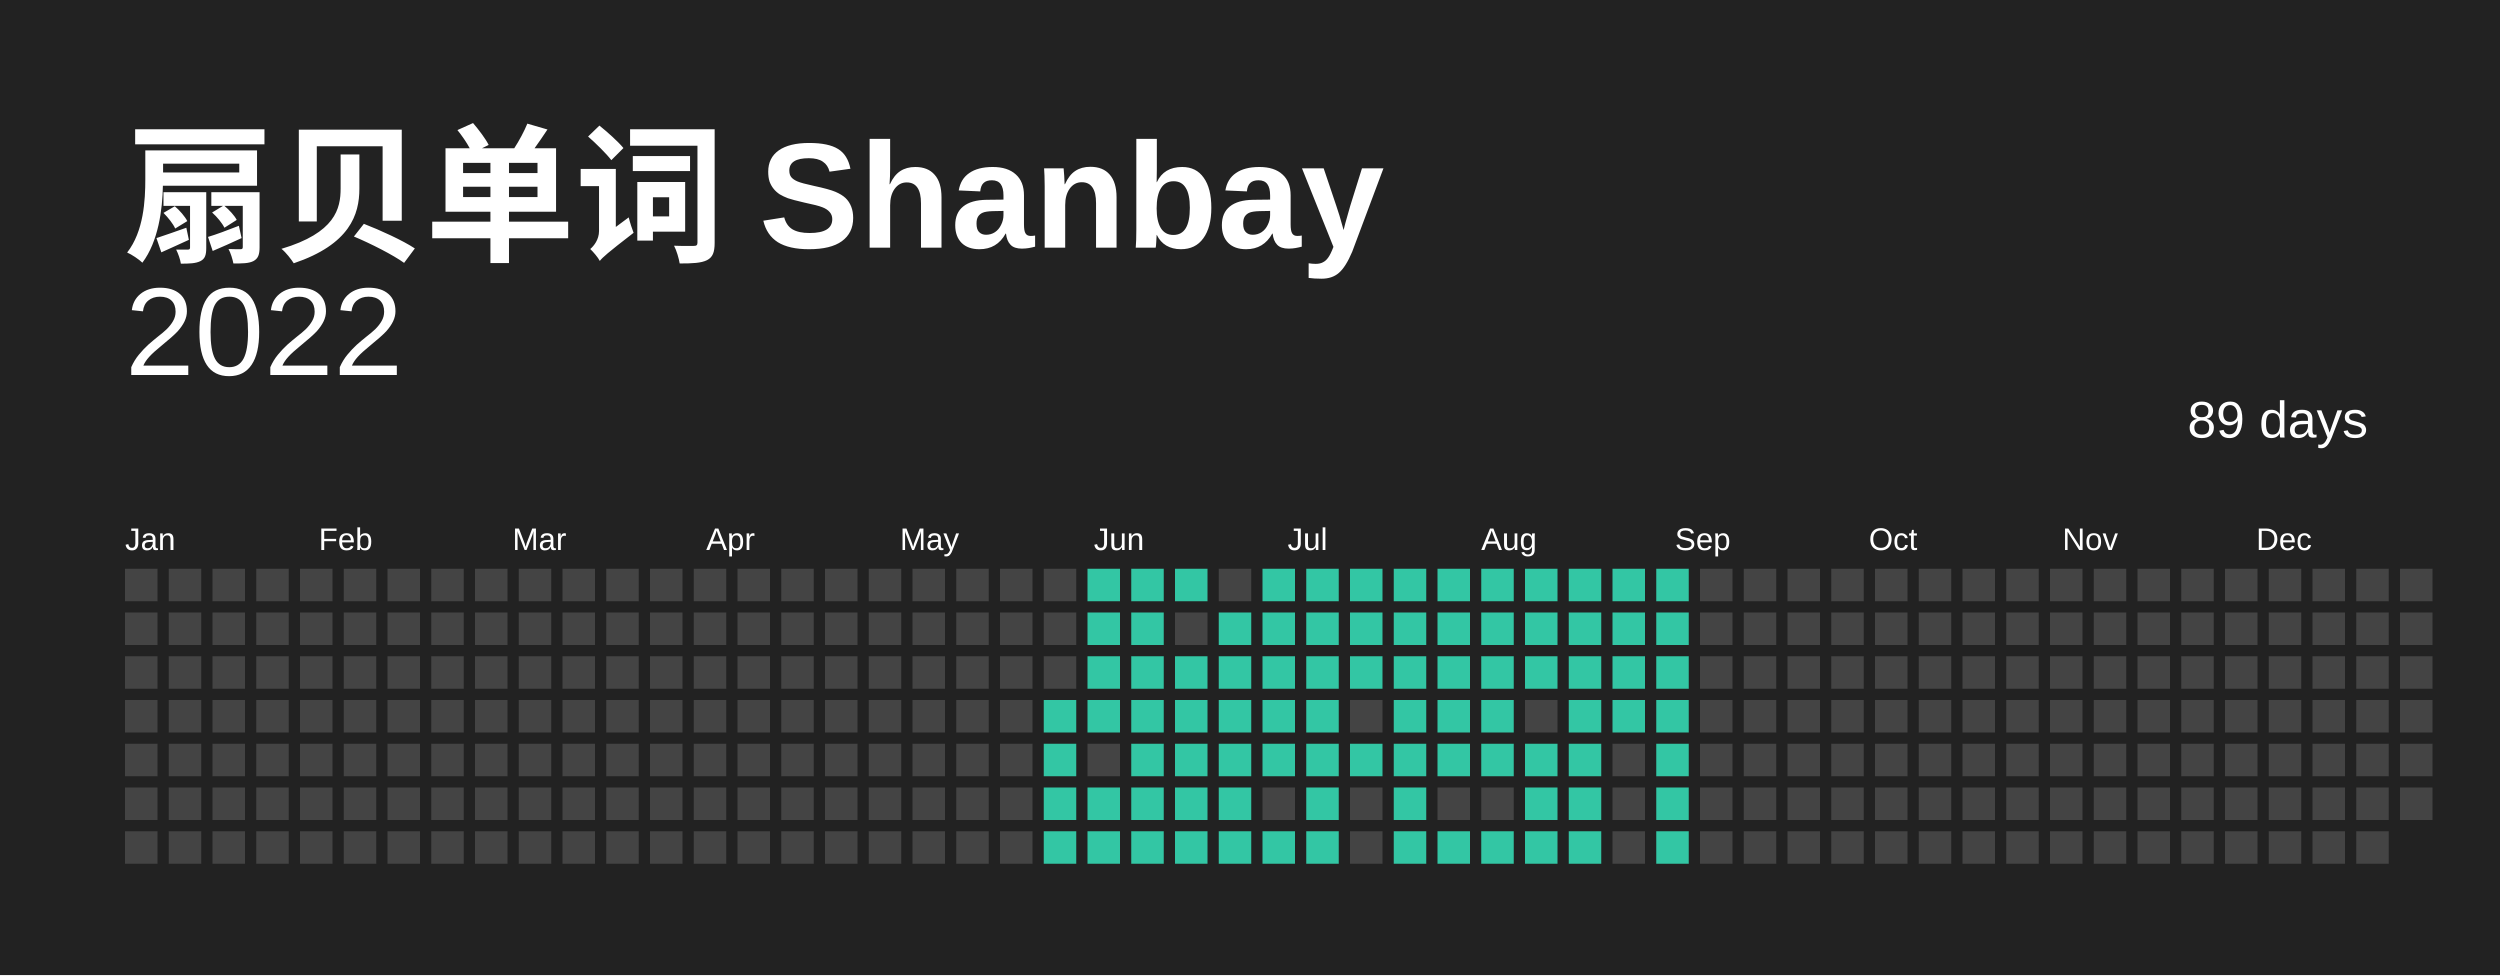
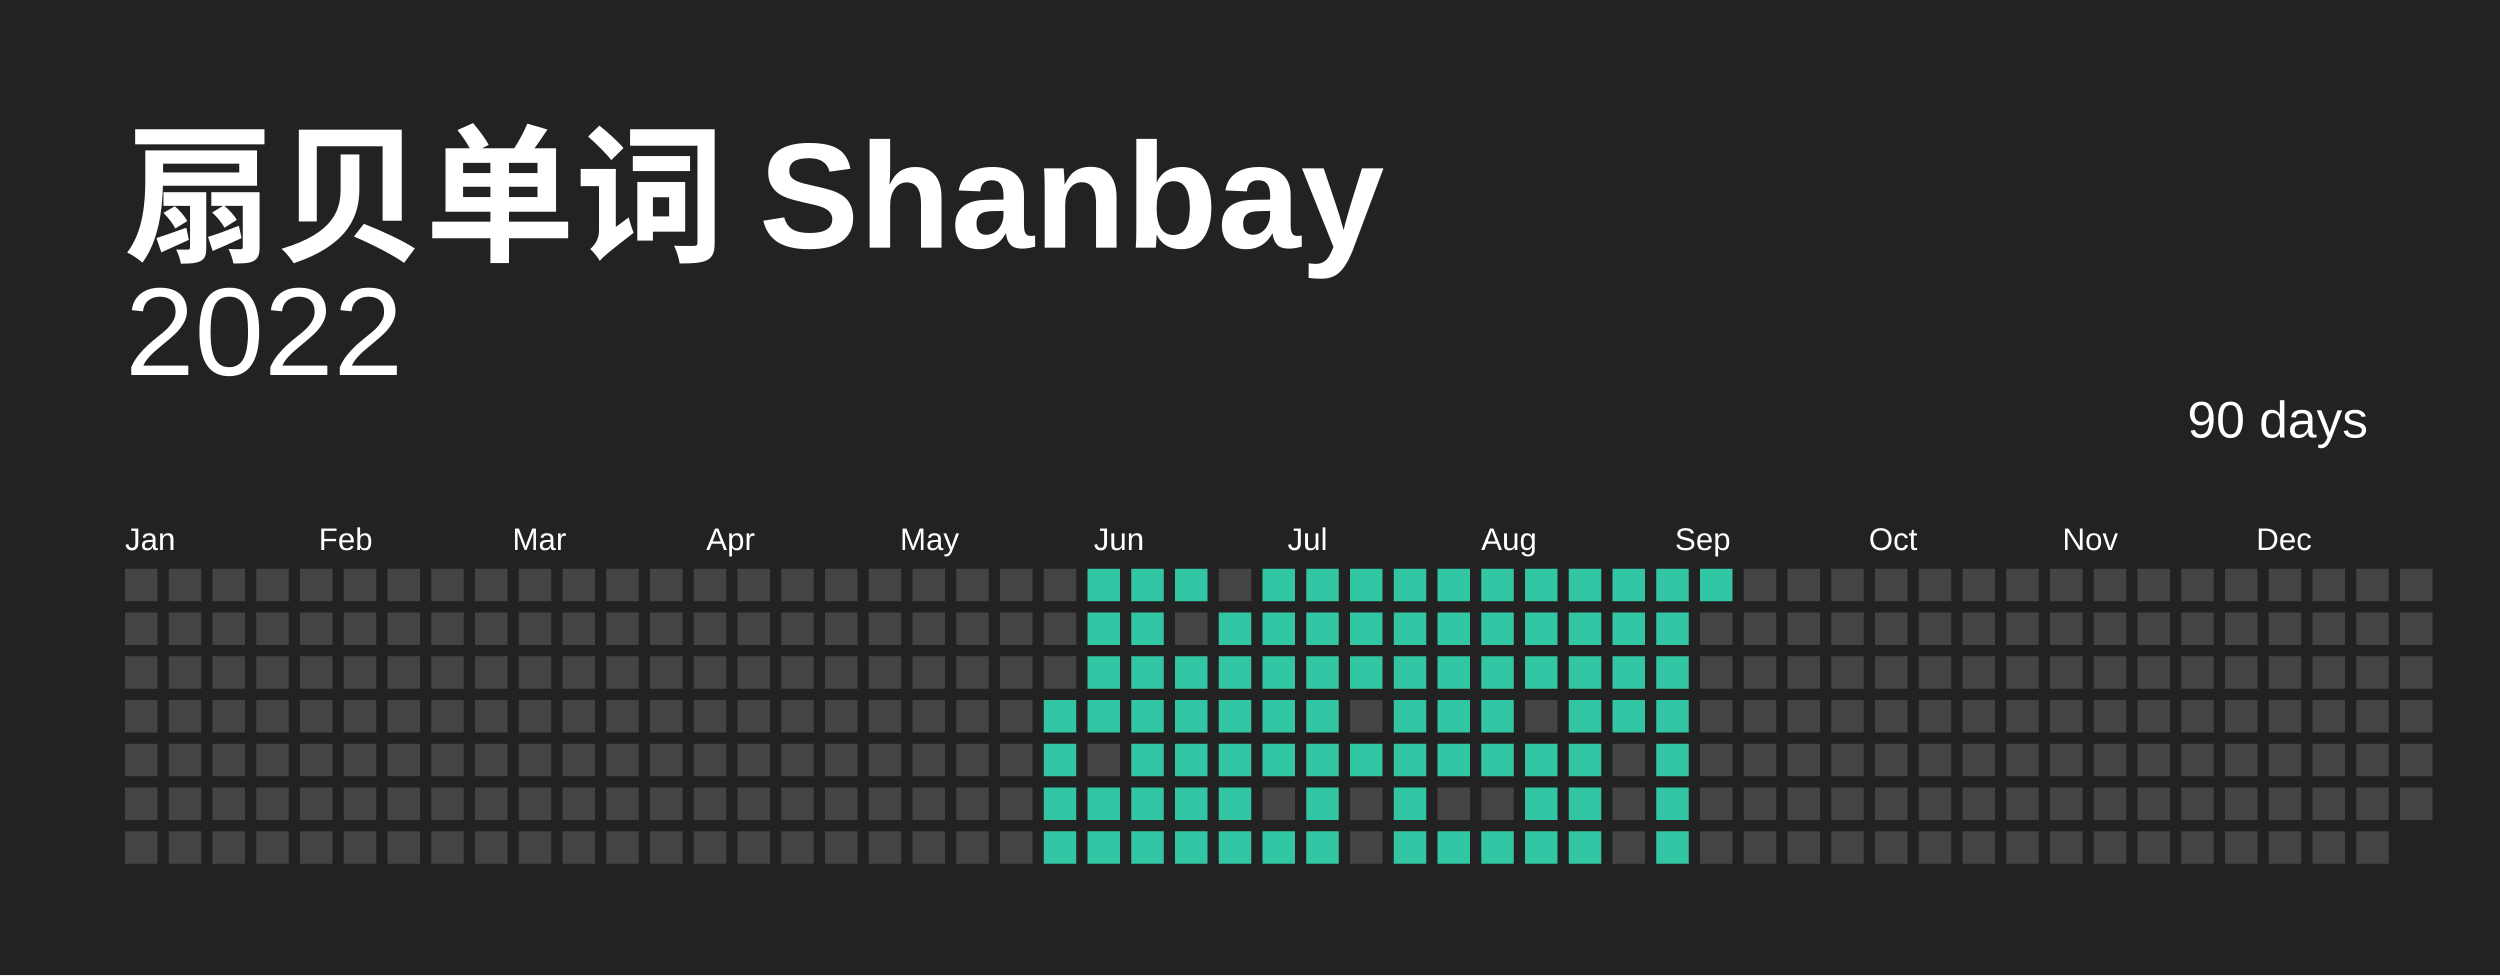
<svg xmlns="http://www.w3.org/2000/svg" baseProfile="full" height="78mm" version="1.1" viewBox="0,0,200,78" width="200mm">
  <defs />
  <rect fill="#222222" height="78" width="200" x="0" y="0" />
  <text fill="#FFFFFF" style="font-size:12px; font-family:Arial; font-weight:bold;" x="10" y="20"> 扇贝单词 Shanbay</text>
  <text alignment-baseline="hanging" fill="#FFFFFF" style="font-size:10.0px; font-family:Arial;" x="10" y="30">2022</text>
-   <text alignment-baseline="hanging" fill="#FFFFFF" style="font-size:4.125px; font-family:Arial;" x="175" y="35">89 days</text>
+   <text alignment-baseline="hanging" fill="#FFFFFF" style="font-size:4.125px; font-family:Arial;" x="175" y="35">90 days</text>
  <text fill="#FFFFFF" style="font-size:2.5px; font-family:Arial" x="10.0" y="44">Jan</text>
  <text fill="#FFFFFF" style="font-size:2.5px; font-family:Arial" x="25.5" y="44">Feb</text>
  <text fill="#FFFFFF" style="font-size:2.5px; font-family:Arial" x="41.0" y="44">Mar</text>
  <text fill="#FFFFFF" style="font-size:2.5px; font-family:Arial" x="56.5" y="44">Apr</text>
  <text fill="#FFFFFF" style="font-size:2.5px; font-family:Arial" x="72.0" y="44">May</text>
  <text fill="#FFFFFF" style="font-size:2.5px; font-family:Arial" x="87.5" y="44">Jun</text>
  <text fill="#FFFFFF" style="font-size:2.5px; font-family:Arial" x="103.0" y="44">Jul</text>
  <text fill="#FFFFFF" style="font-size:2.5px; font-family:Arial" x="118.5" y="44">Aug</text>
  <text fill="#FFFFFF" style="font-size:2.5px; font-family:Arial" x="134.0" y="44">Sep</text>
  <text fill="#FFFFFF" style="font-size:2.5px; font-family:Arial" x="149.5" y="44">Oct</text>
  <text fill="#FFFFFF" style="font-size:2.5px; font-family:Arial" x="165.0" y="44">Nov</text>
  <text fill="#FFFFFF" style="font-size:2.5px; font-family:Arial" x="180.5" y="44">Dec</text>
  <rect fill="#444444" height="2.6" width="2.6" x="10.0" y="45.5" />
  <rect fill="#444444" height="2.6" width="2.6" x="10.0" y="49.0" />
  <rect fill="#444444" height="2.6" width="2.6" x="10.0" y="52.5" />
  <rect fill="#444444" height="2.6" width="2.6" x="10.0" y="56.0" />
  <rect fill="#444444" height="2.6" width="2.6" x="10.0" y="59.5" />
  <rect fill="#444444" height="2.6" width="2.6" x="10.0" y="63.0" />
  <rect fill="#444444" height="2.6" width="2.6" x="10.0" y="66.5" />
  <rect fill="#444444" height="2.6" width="2.6" x="13.5" y="45.5" />
  <rect fill="#444444" height="2.6" width="2.6" x="13.5" y="49.0" />
  <rect fill="#444444" height="2.6" width="2.6" x="13.5" y="52.5" />
  <rect fill="#444444" height="2.6" width="2.6" x="13.5" y="56.0" />
  <rect fill="#444444" height="2.6" width="2.6" x="13.5" y="59.5" />
  <rect fill="#444444" height="2.6" width="2.6" x="13.5" y="63.0" />
  <rect fill="#444444" height="2.6" width="2.6" x="13.5" y="66.5" />
  <rect fill="#444444" height="2.6" width="2.6" x="17.0" y="45.5" />
  <rect fill="#444444" height="2.6" width="2.6" x="17.0" y="49.0" />
  <rect fill="#444444" height="2.6" width="2.6" x="17.0" y="52.5" />
  <rect fill="#444444" height="2.6" width="2.6" x="17.0" y="56.0" />
  <rect fill="#444444" height="2.6" width="2.6" x="17.0" y="59.5" />
  <rect fill="#444444" height="2.6" width="2.6" x="17.0" y="63.0" />
  <rect fill="#444444" height="2.6" width="2.6" x="17.0" y="66.5" />
  <rect fill="#444444" height="2.6" width="2.6" x="20.5" y="45.5" />
  <rect fill="#444444" height="2.6" width="2.6" x="20.5" y="49.0" />
  <rect fill="#444444" height="2.6" width="2.6" x="20.5" y="52.5" />
  <rect fill="#444444" height="2.6" width="2.6" x="20.5" y="56.0" />
  <rect fill="#444444" height="2.6" width="2.6" x="20.5" y="59.5" />
  <rect fill="#444444" height="2.6" width="2.6" x="20.5" y="63.0" />
  <rect fill="#444444" height="2.6" width="2.6" x="20.5" y="66.5" />
  <rect fill="#444444" height="2.6" width="2.6" x="24.0" y="45.5" />
  <rect fill="#444444" height="2.6" width="2.6" x="24.0" y="49.0" />
  <rect fill="#444444" height="2.6" width="2.6" x="24.0" y="52.5" />
  <rect fill="#444444" height="2.6" width="2.6" x="24.0" y="56.0" />
  <rect fill="#444444" height="2.6" width="2.6" x="24.0" y="59.5" />
  <rect fill="#444444" height="2.6" width="2.6" x="24.0" y="63.0" />
  <rect fill="#444444" height="2.6" width="2.6" x="24.0" y="66.5" />
  <rect fill="#444444" height="2.6" width="2.6" x="27.5" y="45.5" />
  <rect fill="#444444" height="2.6" width="2.6" x="27.5" y="49.0" />
  <rect fill="#444444" height="2.6" width="2.6" x="27.5" y="52.5" />
  <rect fill="#444444" height="2.6" width="2.6" x="27.5" y="56.0" />
  <rect fill="#444444" height="2.6" width="2.6" x="27.5" y="59.5" />
  <rect fill="#444444" height="2.6" width="2.6" x="27.5" y="63.0" />
  <rect fill="#444444" height="2.6" width="2.6" x="27.5" y="66.5" />
  <rect fill="#444444" height="2.6" width="2.6" x="31.0" y="45.5" />
  <rect fill="#444444" height="2.6" width="2.6" x="31.0" y="49.0" />
  <rect fill="#444444" height="2.6" width="2.6" x="31.0" y="52.5" />
  <rect fill="#444444" height="2.6" width="2.6" x="31.0" y="56.0" />
  <rect fill="#444444" height="2.6" width="2.6" x="31.0" y="59.5" />
  <rect fill="#444444" height="2.6" width="2.6" x="31.0" y="63.0" />
  <rect fill="#444444" height="2.6" width="2.6" x="31.0" y="66.5" />
  <rect fill="#444444" height="2.6" width="2.6" x="34.5" y="45.5" />
  <rect fill="#444444" height="2.6" width="2.6" x="34.5" y="49.0" />
  <rect fill="#444444" height="2.6" width="2.6" x="34.5" y="52.5" />
  <rect fill="#444444" height="2.6" width="2.6" x="34.5" y="56.0" />
  <rect fill="#444444" height="2.6" width="2.6" x="34.5" y="59.5" />
  <rect fill="#444444" height="2.6" width="2.6" x="34.5" y="63.0" />
  <rect fill="#444444" height="2.6" width="2.6" x="34.5" y="66.5" />
  <rect fill="#444444" height="2.6" width="2.6" x="38.0" y="45.5" />
  <rect fill="#444444" height="2.6" width="2.6" x="38.0" y="49.0" />
  <rect fill="#444444" height="2.6" width="2.6" x="38.0" y="52.5" />
  <rect fill="#444444" height="2.6" width="2.6" x="38.0" y="56.0" />
  <rect fill="#444444" height="2.6" width="2.6" x="38.0" y="59.5" />
  <rect fill="#444444" height="2.6" width="2.6" x="38.0" y="63.0" />
  <rect fill="#444444" height="2.6" width="2.6" x="38.0" y="66.5" />
  <rect fill="#444444" height="2.6" width="2.6" x="41.5" y="45.5" />
  <rect fill="#444444" height="2.6" width="2.6" x="41.5" y="49.0" />
  <rect fill="#444444" height="2.6" width="2.6" x="41.5" y="52.5" />
  <rect fill="#444444" height="2.6" width="2.6" x="41.5" y="56.0" />
  <rect fill="#444444" height="2.6" width="2.6" x="41.5" y="59.5" />
  <rect fill="#444444" height="2.6" width="2.6" x="41.5" y="63.0" />
  <rect fill="#444444" height="2.6" width="2.6" x="41.5" y="66.5" />
  <rect fill="#444444" height="2.6" width="2.6" x="45.0" y="45.5" />
  <rect fill="#444444" height="2.6" width="2.6" x="45.0" y="49.0" />
  <rect fill="#444444" height="2.6" width="2.6" x="45.0" y="52.5" />
  <rect fill="#444444" height="2.6" width="2.6" x="45.0" y="56.0" />
  <rect fill="#444444" height="2.6" width="2.6" x="45.0" y="59.5" />
  <rect fill="#444444" height="2.6" width="2.6" x="45.0" y="63.0" />
  <rect fill="#444444" height="2.6" width="2.6" x="45.0" y="66.5" />
  <rect fill="#444444" height="2.6" width="2.6" x="48.5" y="45.5" />
  <rect fill="#444444" height="2.6" width="2.6" x="48.5" y="49.0" />
  <rect fill="#444444" height="2.6" width="2.6" x="48.5" y="52.5" />
  <rect fill="#444444" height="2.6" width="2.6" x="48.5" y="56.0" />
  <rect fill="#444444" height="2.6" width="2.6" x="48.5" y="59.5" />
  <rect fill="#444444" height="2.6" width="2.6" x="48.5" y="63.0" />
  <rect fill="#444444" height="2.6" width="2.6" x="48.5" y="66.5" />
  <rect fill="#444444" height="2.6" width="2.6" x="52.0" y="45.5" />
  <rect fill="#444444" height="2.6" width="2.6" x="52.0" y="49.0" />
  <rect fill="#444444" height="2.6" width="2.6" x="52.0" y="52.5" />
  <rect fill="#444444" height="2.6" width="2.6" x="52.0" y="56.0" />
  <rect fill="#444444" height="2.6" width="2.6" x="52.0" y="59.5" />
  <rect fill="#444444" height="2.6" width="2.6" x="52.0" y="63.0" />
  <rect fill="#444444" height="2.6" width="2.6" x="52.0" y="66.5" />
  <rect fill="#444444" height="2.6" width="2.6" x="55.5" y="45.5" />
  <rect fill="#444444" height="2.6" width="2.6" x="55.5" y="49.0" />
  <rect fill="#444444" height="2.6" width="2.6" x="55.5" y="52.5" />
  <rect fill="#444444" height="2.6" width="2.6" x="55.5" y="56.0" />
  <rect fill="#444444" height="2.6" width="2.6" x="55.5" y="59.5" />
  <rect fill="#444444" height="2.6" width="2.6" x="55.5" y="63.0" />
  <rect fill="#444444" height="2.6" width="2.6" x="55.5" y="66.5" />
  <rect fill="#444444" height="2.6" width="2.6" x="59.0" y="45.5" />
  <rect fill="#444444" height="2.6" width="2.6" x="59.0" y="49.0" />
  <rect fill="#444444" height="2.6" width="2.6" x="59.0" y="52.5" />
  <rect fill="#444444" height="2.6" width="2.6" x="59.0" y="56.0" />
  <rect fill="#444444" height="2.6" width="2.6" x="59.0" y="59.5" />
  <rect fill="#444444" height="2.6" width="2.6" x="59.0" y="63.0" />
  <rect fill="#444444" height="2.6" width="2.6" x="59.0" y="66.5" />
  <rect fill="#444444" height="2.6" width="2.6" x="62.5" y="45.5" />
  <rect fill="#444444" height="2.6" width="2.6" x="62.5" y="49.0" />
  <rect fill="#444444" height="2.6" width="2.6" x="62.5" y="52.5" />
  <rect fill="#444444" height="2.6" width="2.6" x="62.5" y="56.0" />
  <rect fill="#444444" height="2.6" width="2.6" x="62.5" y="59.5" />
  <rect fill="#444444" height="2.6" width="2.6" x="62.5" y="63.0" />
  <rect fill="#444444" height="2.6" width="2.6" x="62.5" y="66.5" />
  <rect fill="#444444" height="2.6" width="2.6" x="66.0" y="45.5" />
  <rect fill="#444444" height="2.6" width="2.6" x="66.0" y="49.0" />
  <rect fill="#444444" height="2.6" width="2.6" x="66.0" y="52.5" />
  <rect fill="#444444" height="2.6" width="2.6" x="66.0" y="56.0" />
  <rect fill="#444444" height="2.6" width="2.6" x="66.0" y="59.5" />
  <rect fill="#444444" height="2.6" width="2.6" x="66.0" y="63.0" />
  <rect fill="#444444" height="2.6" width="2.6" x="66.0" y="66.5" />
  <rect fill="#444444" height="2.6" width="2.6" x="69.5" y="45.5" />
  <rect fill="#444444" height="2.6" width="2.6" x="69.5" y="49.0" />
  <rect fill="#444444" height="2.6" width="2.6" x="69.5" y="52.5" />
  <rect fill="#444444" height="2.6" width="2.6" x="69.5" y="56.0" />
  <rect fill="#444444" height="2.6" width="2.6" x="69.5" y="59.5" />
  <rect fill="#444444" height="2.6" width="2.6" x="69.5" y="63.0" />
  <rect fill="#444444" height="2.6" width="2.6" x="69.5" y="66.5" />
  <rect fill="#444444" height="2.6" width="2.6" x="73.0" y="45.5" />
  <rect fill="#444444" height="2.6" width="2.6" x="73.0" y="49.0" />
  <rect fill="#444444" height="2.6" width="2.6" x="73.0" y="52.5" />
  <rect fill="#444444" height="2.6" width="2.6" x="73.0" y="56.0" />
  <rect fill="#444444" height="2.6" width="2.6" x="73.0" y="59.5" />
  <rect fill="#444444" height="2.6" width="2.6" x="73.0" y="63.0" />
  <rect fill="#444444" height="2.6" width="2.6" x="73.0" y="66.5" />
  <rect fill="#444444" height="2.6" width="2.6" x="76.5" y="45.5" />
  <rect fill="#444444" height="2.6" width="2.6" x="76.5" y="49.0" />
  <rect fill="#444444" height="2.6" width="2.6" x="76.5" y="52.5" />
  <rect fill="#444444" height="2.6" width="2.6" x="76.5" y="56.0" />
  <rect fill="#444444" height="2.6" width="2.6" x="76.5" y="59.5" />
  <rect fill="#444444" height="2.6" width="2.6" x="76.5" y="63.0" />
  <rect fill="#444444" height="2.6" width="2.6" x="76.5" y="66.5" />
  <rect fill="#444444" height="2.6" width="2.6" x="80.0" y="45.5" />
  <rect fill="#444444" height="2.6" width="2.6" x="80.0" y="49.0" />
  <rect fill="#444444" height="2.6" width="2.6" x="80.0" y="52.5" />
  <rect fill="#444444" height="2.6" width="2.6" x="80.0" y="56.0" />
  <rect fill="#444444" height="2.6" width="2.6" x="80.0" y="59.5" />
  <rect fill="#444444" height="2.6" width="2.6" x="80.0" y="63.0" />
  <rect fill="#444444" height="2.6" width="2.6" x="80.0" y="66.5" />
  <rect fill="#444444" height="2.6" width="2.6" x="83.5" y="45.5" />
  <rect fill="#444444" height="2.6" width="2.6" x="83.5" y="49.0" />
  <rect fill="#444444" height="2.6" width="2.6" x="83.5" y="52.5" />
  <rect fill="#33C6A4" height="2.6" width="2.6" x="83.5" y="56.0" />
  <rect fill="#33C6A4" height="2.6" width="2.6" x="83.5" y="59.5" />
  <rect fill="#33C6A4" height="2.6" width="2.6" x="83.5" y="63.0" />
  <rect fill="#33C6A4" height="2.6" width="2.6" x="83.5" y="66.5" />
  <rect fill="#33C6A4" height="2.6" width="2.6" x="87.0" y="45.5" />
  <rect fill="#33C6A4" height="2.6" width="2.6" x="87.0" y="49.0" />
  <rect fill="#33C6A4" height="2.6" width="2.6" x="87.0" y="52.5" />
  <rect fill="#33C6A4" height="2.6" width="2.6" x="87.0" y="56.0" />
  <rect fill="#444444" height="2.6" width="2.6" x="87.0" y="59.5" />
  <rect fill="#33C6A4" height="2.6" width="2.6" x="87.0" y="63.0" />
  <rect fill="#33C6A4" height="2.6" width="2.6" x="87.0" y="66.5" />
  <rect fill="#33C6A4" height="2.6" width="2.6" x="90.5" y="45.5" />
  <rect fill="#33C6A4" height="2.6" width="2.6" x="90.5" y="49.0" />
  <rect fill="#33C6A4" height="2.6" width="2.6" x="90.5" y="52.5" />
  <rect fill="#33C6A4" height="2.6" width="2.6" x="90.5" y="56.0" />
  <rect fill="#33C6A4" height="2.6" width="2.6" x="90.5" y="59.5" />
  <rect fill="#33C6A4" height="2.6" width="2.6" x="90.5" y="63.0" />
  <rect fill="#33C6A4" height="2.6" width="2.6" x="90.5" y="66.5" />
  <rect fill="#33C6A4" height="2.6" width="2.6" x="94.0" y="45.5" />
  <rect fill="#444444" height="2.6" width="2.6" x="94.0" y="49.0" />
  <rect fill="#33C6A4" height="2.6" width="2.6" x="94.0" y="52.5" />
  <rect fill="#33C6A4" height="2.6" width="2.6" x="94.0" y="56.0" />
  <rect fill="#33C6A4" height="2.6" width="2.6" x="94.0" y="59.5" />
  <rect fill="#33C6A4" height="2.6" width="2.6" x="94.0" y="63.0" />
  <rect fill="#33C6A4" height="2.6" width="2.6" x="94.0" y="66.5" />
  <rect fill="#444444" height="2.6" width="2.6" x="97.5" y="45.5" />
  <rect fill="#33C6A4" height="2.6" width="2.6" x="97.5" y="49.0" />
  <rect fill="#33C6A4" height="2.6" width="2.6" x="97.5" y="52.5" />
  <rect fill="#33C6A4" height="2.6" width="2.6" x="97.5" y="56.0" />
  <rect fill="#33C6A4" height="2.6" width="2.6" x="97.5" y="59.5" />
  <rect fill="#33C6A4" height="2.6" width="2.6" x="97.5" y="63.0" />
  <rect fill="#33C6A4" height="2.6" width="2.6" x="97.5" y="66.5" />
  <rect fill="#33C6A4" height="2.6" width="2.6" x="101.0" y="45.5" />
  <rect fill="#33C6A4" height="2.6" width="2.6" x="101.0" y="49.0" />
  <rect fill="#33C6A4" height="2.6" width="2.6" x="101.0" y="52.5" />
  <rect fill="#33C6A4" height="2.6" width="2.6" x="101.0" y="56.0" />
  <rect fill="#33C6A4" height="2.6" width="2.6" x="101.0" y="59.5" />
  <rect fill="#444444" height="2.6" width="2.6" x="101.0" y="63.0" />
  <rect fill="#33C6A4" height="2.6" width="2.6" x="101.0" y="66.5" />
  <rect fill="#33C6A4" height="2.6" width="2.6" x="104.5" y="45.5" />
  <rect fill="#33C6A4" height="2.6" width="2.6" x="104.5" y="49.0" />
  <rect fill="#33C6A4" height="2.6" width="2.6" x="104.5" y="52.5" />
  <rect fill="#33C6A4" height="2.6" width="2.6" x="104.5" y="56.0" />
  <rect fill="#33C6A4" height="2.6" width="2.6" x="104.5" y="59.5" />
  <rect fill="#33C6A4" height="2.6" width="2.6" x="104.5" y="63.0" />
  <rect fill="#33C6A4" height="2.6" width="2.6" x="104.5" y="66.5" />
  <rect fill="#33C6A4" height="2.6" width="2.6" x="108.0" y="45.5" />
  <rect fill="#33C6A4" height="2.6" width="2.6" x="108.0" y="49.0" />
  <rect fill="#33C6A4" height="2.6" width="2.6" x="108.0" y="52.5" />
  <rect fill="#444444" height="2.6" width="2.6" x="108.0" y="56.0" />
  <rect fill="#33C6A4" height="2.6" width="2.6" x="108.0" y="59.5" />
  <rect fill="#444444" height="2.6" width="2.6" x="108.0" y="63.0" />
  <rect fill="#444444" height="2.6" width="2.6" x="108.0" y="66.5" />
  <rect fill="#33C6A4" height="2.6" width="2.6" x="111.5" y="45.5" />
  <rect fill="#33C6A4" height="2.6" width="2.6" x="111.5" y="49.0" />
  <rect fill="#33C6A4" height="2.6" width="2.6" x="111.5" y="52.5" />
  <rect fill="#33C6A4" height="2.6" width="2.6" x="111.5" y="56.0" />
  <rect fill="#33C6A4" height="2.6" width="2.6" x="111.5" y="59.5" />
  <rect fill="#33C6A4" height="2.6" width="2.6" x="111.5" y="63.0" />
  <rect fill="#33C6A4" height="2.6" width="2.6" x="111.5" y="66.5" />
  <rect fill="#33C6A4" height="2.6" width="2.6" x="115.0" y="45.5" />
  <rect fill="#33C6A4" height="2.6" width="2.6" x="115.0" y="49.0" />
  <rect fill="#33C6A4" height="2.6" width="2.6" x="115.0" y="52.5" />
  <rect fill="#33C6A4" height="2.6" width="2.6" x="115.0" y="56.0" />
  <rect fill="#33C6A4" height="2.6" width="2.6" x="115.0" y="59.5" />
  <rect fill="#444444" height="2.6" width="2.6" x="115.0" y="63.0" />
  <rect fill="#33C6A4" height="2.6" width="2.6" x="115.0" y="66.5" />
  <rect fill="#33C6A4" height="2.6" width="2.6" x="118.5" y="45.5" />
  <rect fill="#33C6A4" height="2.6" width="2.6" x="118.5" y="49.0" />
  <rect fill="#33C6A4" height="2.6" width="2.6" x="118.5" y="52.5" />
  <rect fill="#33C6A4" height="2.6" width="2.6" x="118.5" y="56.0" />
  <rect fill="#33C6A4" height="2.6" width="2.6" x="118.5" y="59.5" />
  <rect fill="#444444" height="2.6" width="2.6" x="118.5" y="63.0" />
  <rect fill="#33C6A4" height="2.6" width="2.6" x="118.5" y="66.5" />
  <rect fill="#33C6A4" height="2.6" width="2.6" x="122.0" y="45.5" />
  <rect fill="#33C6A4" height="2.6" width="2.6" x="122.0" y="49.0" />
  <rect fill="#33C6A4" height="2.6" width="2.6" x="122.0" y="52.5" />
  <rect fill="#444444" height="2.6" width="2.6" x="122.0" y="56.0" />
  <rect fill="#33C6A4" height="2.6" width="2.6" x="122.0" y="59.5" />
  <rect fill="#33C6A4" height="2.6" width="2.6" x="122.0" y="63.0" />
  <rect fill="#33C6A4" height="2.6" width="2.6" x="122.0" y="66.5" />
  <rect fill="#33C6A4" height="2.6" width="2.6" x="125.5" y="45.5" />
  <rect fill="#33C6A4" height="2.6" width="2.6" x="125.5" y="49.0" />
  <rect fill="#33C6A4" height="2.6" width="2.6" x="125.5" y="52.5" />
  <rect fill="#33C6A4" height="2.6" width="2.6" x="125.5" y="56.0" />
  <rect fill="#33C6A4" height="2.6" width="2.6" x="125.5" y="59.5" />
  <rect fill="#33C6A4" height="2.6" width="2.6" x="125.5" y="63.0" />
  <rect fill="#33C6A4" height="2.6" width="2.6" x="125.5" y="66.5" />
  <rect fill="#33C6A4" height="2.6" width="2.6" x="129.0" y="45.5" />
  <rect fill="#33C6A4" height="2.6" width="2.6" x="129.0" y="49.0" />
  <rect fill="#33C6A4" height="2.6" width="2.6" x="129.0" y="52.5" />
  <rect fill="#33C6A4" height="2.6" width="2.6" x="129.0" y="56.0" />
  <rect fill="#444444" height="2.6" width="2.6" x="129.0" y="59.5" />
  <rect fill="#444444" height="2.6" width="2.6" x="129.0" y="63.0" />
  <rect fill="#444444" height="2.6" width="2.6" x="129.0" y="66.5" />
  <rect fill="#33C6A4" height="2.6" width="2.6" x="132.5" y="45.5" />
  <rect fill="#33C6A4" height="2.6" width="2.6" x="132.5" y="49.0" />
  <rect fill="#33C6A4" height="2.6" width="2.6" x="132.5" y="52.5" />
  <rect fill="#33C6A4" height="2.6" width="2.6" x="132.5" y="56.0" />
  <rect fill="#33C6A4" height="2.6" width="2.6" x="132.5" y="59.5" />
  <rect fill="#33C6A4" height="2.6" width="2.6" x="132.5" y="63.0" />
  <rect fill="#33C6A4" height="2.6" width="2.6" x="132.5" y="66.5" />
-   <rect fill="#444444" height="2.6" width="2.6" x="136.0" y="45.5" />
+   <rect fill="#33C6A4" height="2.6" width="2.6" x="136.0" y="45.5" />
  <rect fill="#444444" height="2.6" width="2.6" x="136.0" y="49.0" />
  <rect fill="#444444" height="2.6" width="2.6" x="136.0" y="52.5" />
  <rect fill="#444444" height="2.6" width="2.6" x="136.0" y="56.0" />
  <rect fill="#444444" height="2.6" width="2.6" x="136.0" y="59.5" />
  <rect fill="#444444" height="2.6" width="2.6" x="136.0" y="63.0" />
  <rect fill="#444444" height="2.6" width="2.6" x="136.0" y="66.5" />
  <rect fill="#444444" height="2.6" width="2.6" x="139.5" y="45.5" />
  <rect fill="#444444" height="2.6" width="2.6" x="139.5" y="49.0" />
  <rect fill="#444444" height="2.6" width="2.6" x="139.5" y="52.5" />
  <rect fill="#444444" height="2.6" width="2.6" x="139.5" y="56.0" />
  <rect fill="#444444" height="2.6" width="2.6" x="139.5" y="59.5" />
  <rect fill="#444444" height="2.6" width="2.6" x="139.5" y="63.0" />
  <rect fill="#444444" height="2.6" width="2.6" x="139.5" y="66.5" />
  <rect fill="#444444" height="2.6" width="2.6" x="143.0" y="45.5" />
  <rect fill="#444444" height="2.6" width="2.6" x="143.0" y="49.0" />
  <rect fill="#444444" height="2.6" width="2.6" x="143.0" y="52.5" />
  <rect fill="#444444" height="2.6" width="2.6" x="143.0" y="56.0" />
  <rect fill="#444444" height="2.6" width="2.6" x="143.0" y="59.5" />
  <rect fill="#444444" height="2.6" width="2.6" x="143.0" y="63.0" />
  <rect fill="#444444" height="2.6" width="2.6" x="143.0" y="66.5" />
  <rect fill="#444444" height="2.6" width="2.6" x="146.5" y="45.5" />
  <rect fill="#444444" height="2.6" width="2.6" x="146.5" y="49.0" />
  <rect fill="#444444" height="2.6" width="2.6" x="146.5" y="52.5" />
  <rect fill="#444444" height="2.6" width="2.6" x="146.5" y="56.0" />
  <rect fill="#444444" height="2.6" width="2.6" x="146.5" y="59.5" />
  <rect fill="#444444" height="2.6" width="2.6" x="146.5" y="63.0" />
  <rect fill="#444444" height="2.6" width="2.6" x="146.5" y="66.5" />
  <rect fill="#444444" height="2.6" width="2.6" x="150.0" y="45.5" />
  <rect fill="#444444" height="2.6" width="2.6" x="150.0" y="49.0" />
  <rect fill="#444444" height="2.6" width="2.6" x="150.0" y="52.5" />
  <rect fill="#444444" height="2.6" width="2.6" x="150.0" y="56.0" />
  <rect fill="#444444" height="2.6" width="2.6" x="150.0" y="59.5" />
  <rect fill="#444444" height="2.6" width="2.6" x="150.0" y="63.0" />
  <rect fill="#444444" height="2.6" width="2.6" x="150.0" y="66.5" />
  <rect fill="#444444" height="2.6" width="2.6" x="153.5" y="45.5" />
  <rect fill="#444444" height="2.6" width="2.6" x="153.5" y="49.0" />
  <rect fill="#444444" height="2.6" width="2.6" x="153.5" y="52.5" />
  <rect fill="#444444" height="2.6" width="2.6" x="153.5" y="56.0" />
  <rect fill="#444444" height="2.6" width="2.6" x="153.5" y="59.5" />
  <rect fill="#444444" height="2.6" width="2.6" x="153.5" y="63.0" />
  <rect fill="#444444" height="2.6" width="2.6" x="153.5" y="66.5" />
  <rect fill="#444444" height="2.6" width="2.6" x="157.0" y="45.5" />
  <rect fill="#444444" height="2.6" width="2.6" x="157.0" y="49.0" />
  <rect fill="#444444" height="2.6" width="2.6" x="157.0" y="52.5" />
  <rect fill="#444444" height="2.6" width="2.6" x="157.0" y="56.0" />
  <rect fill="#444444" height="2.6" width="2.6" x="157.0" y="59.5" />
  <rect fill="#444444" height="2.6" width="2.6" x="157.0" y="63.0" />
  <rect fill="#444444" height="2.6" width="2.6" x="157.0" y="66.5" />
  <rect fill="#444444" height="2.6" width="2.6" x="160.5" y="45.5" />
  <rect fill="#444444" height="2.6" width="2.6" x="160.5" y="49.0" />
  <rect fill="#444444" height="2.6" width="2.6" x="160.5" y="52.5" />
  <rect fill="#444444" height="2.6" width="2.6" x="160.5" y="56.0" />
  <rect fill="#444444" height="2.6" width="2.6" x="160.5" y="59.5" />
  <rect fill="#444444" height="2.6" width="2.6" x="160.5" y="63.0" />
  <rect fill="#444444" height="2.6" width="2.6" x="160.5" y="66.5" />
  <rect fill="#444444" height="2.6" width="2.6" x="164.0" y="45.5" />
  <rect fill="#444444" height="2.6" width="2.6" x="164.0" y="49.0" />
  <rect fill="#444444" height="2.6" width="2.6" x="164.0" y="52.5" />
  <rect fill="#444444" height="2.6" width="2.6" x="164.0" y="56.0" />
  <rect fill="#444444" height="2.6" width="2.6" x="164.0" y="59.5" />
  <rect fill="#444444" height="2.6" width="2.6" x="164.0" y="63.0" />
  <rect fill="#444444" height="2.6" width="2.6" x="164.0" y="66.5" />
  <rect fill="#444444" height="2.6" width="2.6" x="167.5" y="45.5" />
  <rect fill="#444444" height="2.6" width="2.6" x="167.5" y="49.0" />
  <rect fill="#444444" height="2.6" width="2.6" x="167.5" y="52.5" />
  <rect fill="#444444" height="2.6" width="2.6" x="167.5" y="56.0" />
  <rect fill="#444444" height="2.6" width="2.6" x="167.5" y="59.5" />
  <rect fill="#444444" height="2.6" width="2.6" x="167.5" y="63.0" />
  <rect fill="#444444" height="2.6" width="2.6" x="167.5" y="66.5" />
  <rect fill="#444444" height="2.6" width="2.6" x="171.0" y="45.5" />
  <rect fill="#444444" height="2.6" width="2.6" x="171.0" y="49.0" />
  <rect fill="#444444" height="2.6" width="2.6" x="171.0" y="52.5" />
  <rect fill="#444444" height="2.6" width="2.6" x="171.0" y="56.0" />
  <rect fill="#444444" height="2.6" width="2.6" x="171.0" y="59.5" />
  <rect fill="#444444" height="2.6" width="2.6" x="171.0" y="63.0" />
  <rect fill="#444444" height="2.6" width="2.6" x="171.0" y="66.5" />
  <rect fill="#444444" height="2.6" width="2.6" x="174.5" y="45.5" />
  <rect fill="#444444" height="2.6" width="2.6" x="174.5" y="49.0" />
  <rect fill="#444444" height="2.6" width="2.6" x="174.5" y="52.5" />
  <rect fill="#444444" height="2.6" width="2.6" x="174.5" y="56.0" />
  <rect fill="#444444" height="2.6" width="2.6" x="174.5" y="59.5" />
  <rect fill="#444444" height="2.6" width="2.6" x="174.5" y="63.0" />
  <rect fill="#444444" height="2.6" width="2.6" x="174.5" y="66.5" />
  <rect fill="#444444" height="2.6" width="2.6" x="178.0" y="45.5" />
  <rect fill="#444444" height="2.6" width="2.6" x="178.0" y="49.0" />
  <rect fill="#444444" height="2.6" width="2.6" x="178.0" y="52.5" />
  <rect fill="#444444" height="2.6" width="2.6" x="178.0" y="56.0" />
  <rect fill="#444444" height="2.6" width="2.6" x="178.0" y="59.5" />
  <rect fill="#444444" height="2.6" width="2.6" x="178.0" y="63.0" />
  <rect fill="#444444" height="2.6" width="2.6" x="178.0" y="66.5" />
  <rect fill="#444444" height="2.6" width="2.6" x="181.5" y="45.5" />
  <rect fill="#444444" height="2.6" width="2.6" x="181.5" y="49.0" />
  <rect fill="#444444" height="2.6" width="2.6" x="181.5" y="52.5" />
  <rect fill="#444444" height="2.6" width="2.6" x="181.5" y="56.0" />
  <rect fill="#444444" height="2.6" width="2.6" x="181.5" y="59.5" />
  <rect fill="#444444" height="2.6" width="2.6" x="181.5" y="63.0" />
  <rect fill="#444444" height="2.6" width="2.6" x="181.5" y="66.5" />
  <rect fill="#444444" height="2.6" width="2.6" x="185.0" y="45.5" />
  <rect fill="#444444" height="2.6" width="2.6" x="185.0" y="49.0" />
  <rect fill="#444444" height="2.6" width="2.6" x="185.0" y="52.5" />
  <rect fill="#444444" height="2.6" width="2.6" x="185.0" y="56.0" />
  <rect fill="#444444" height="2.6" width="2.6" x="185.0" y="59.5" />
  <rect fill="#444444" height="2.6" width="2.6" x="185.0" y="63.0" />
  <rect fill="#444444" height="2.6" width="2.6" x="185.0" y="66.5" />
  <rect fill="#444444" height="2.6" width="2.6" x="188.5" y="45.5" />
  <rect fill="#444444" height="2.6" width="2.6" x="188.5" y="49.0" />
  <rect fill="#444444" height="2.6" width="2.6" x="188.5" y="52.5" />
  <rect fill="#444444" height="2.6" width="2.6" x="188.5" y="56.0" />
  <rect fill="#444444" height="2.6" width="2.6" x="188.5" y="59.5" />
  <rect fill="#444444" height="2.6" width="2.6" x="188.5" y="63.0" />
  <rect fill="#444444" height="2.6" width="2.6" x="188.5" y="66.5" />
  <rect fill="#444444" height="2.6" width="2.6" x="192.0" y="45.5" />
  <rect fill="#444444" height="2.6" width="2.6" x="192.0" y="49.0" />
  <rect fill="#444444" height="2.6" width="2.6" x="192.0" y="52.5" />
  <rect fill="#444444" height="2.6" width="2.6" x="192.0" y="56.0" />
  <rect fill="#444444" height="2.6" width="2.6" x="192.0" y="59.5" />
  <rect fill="#444444" height="2.6" width="2.6" x="192.0" y="63.0" />
</svg>
